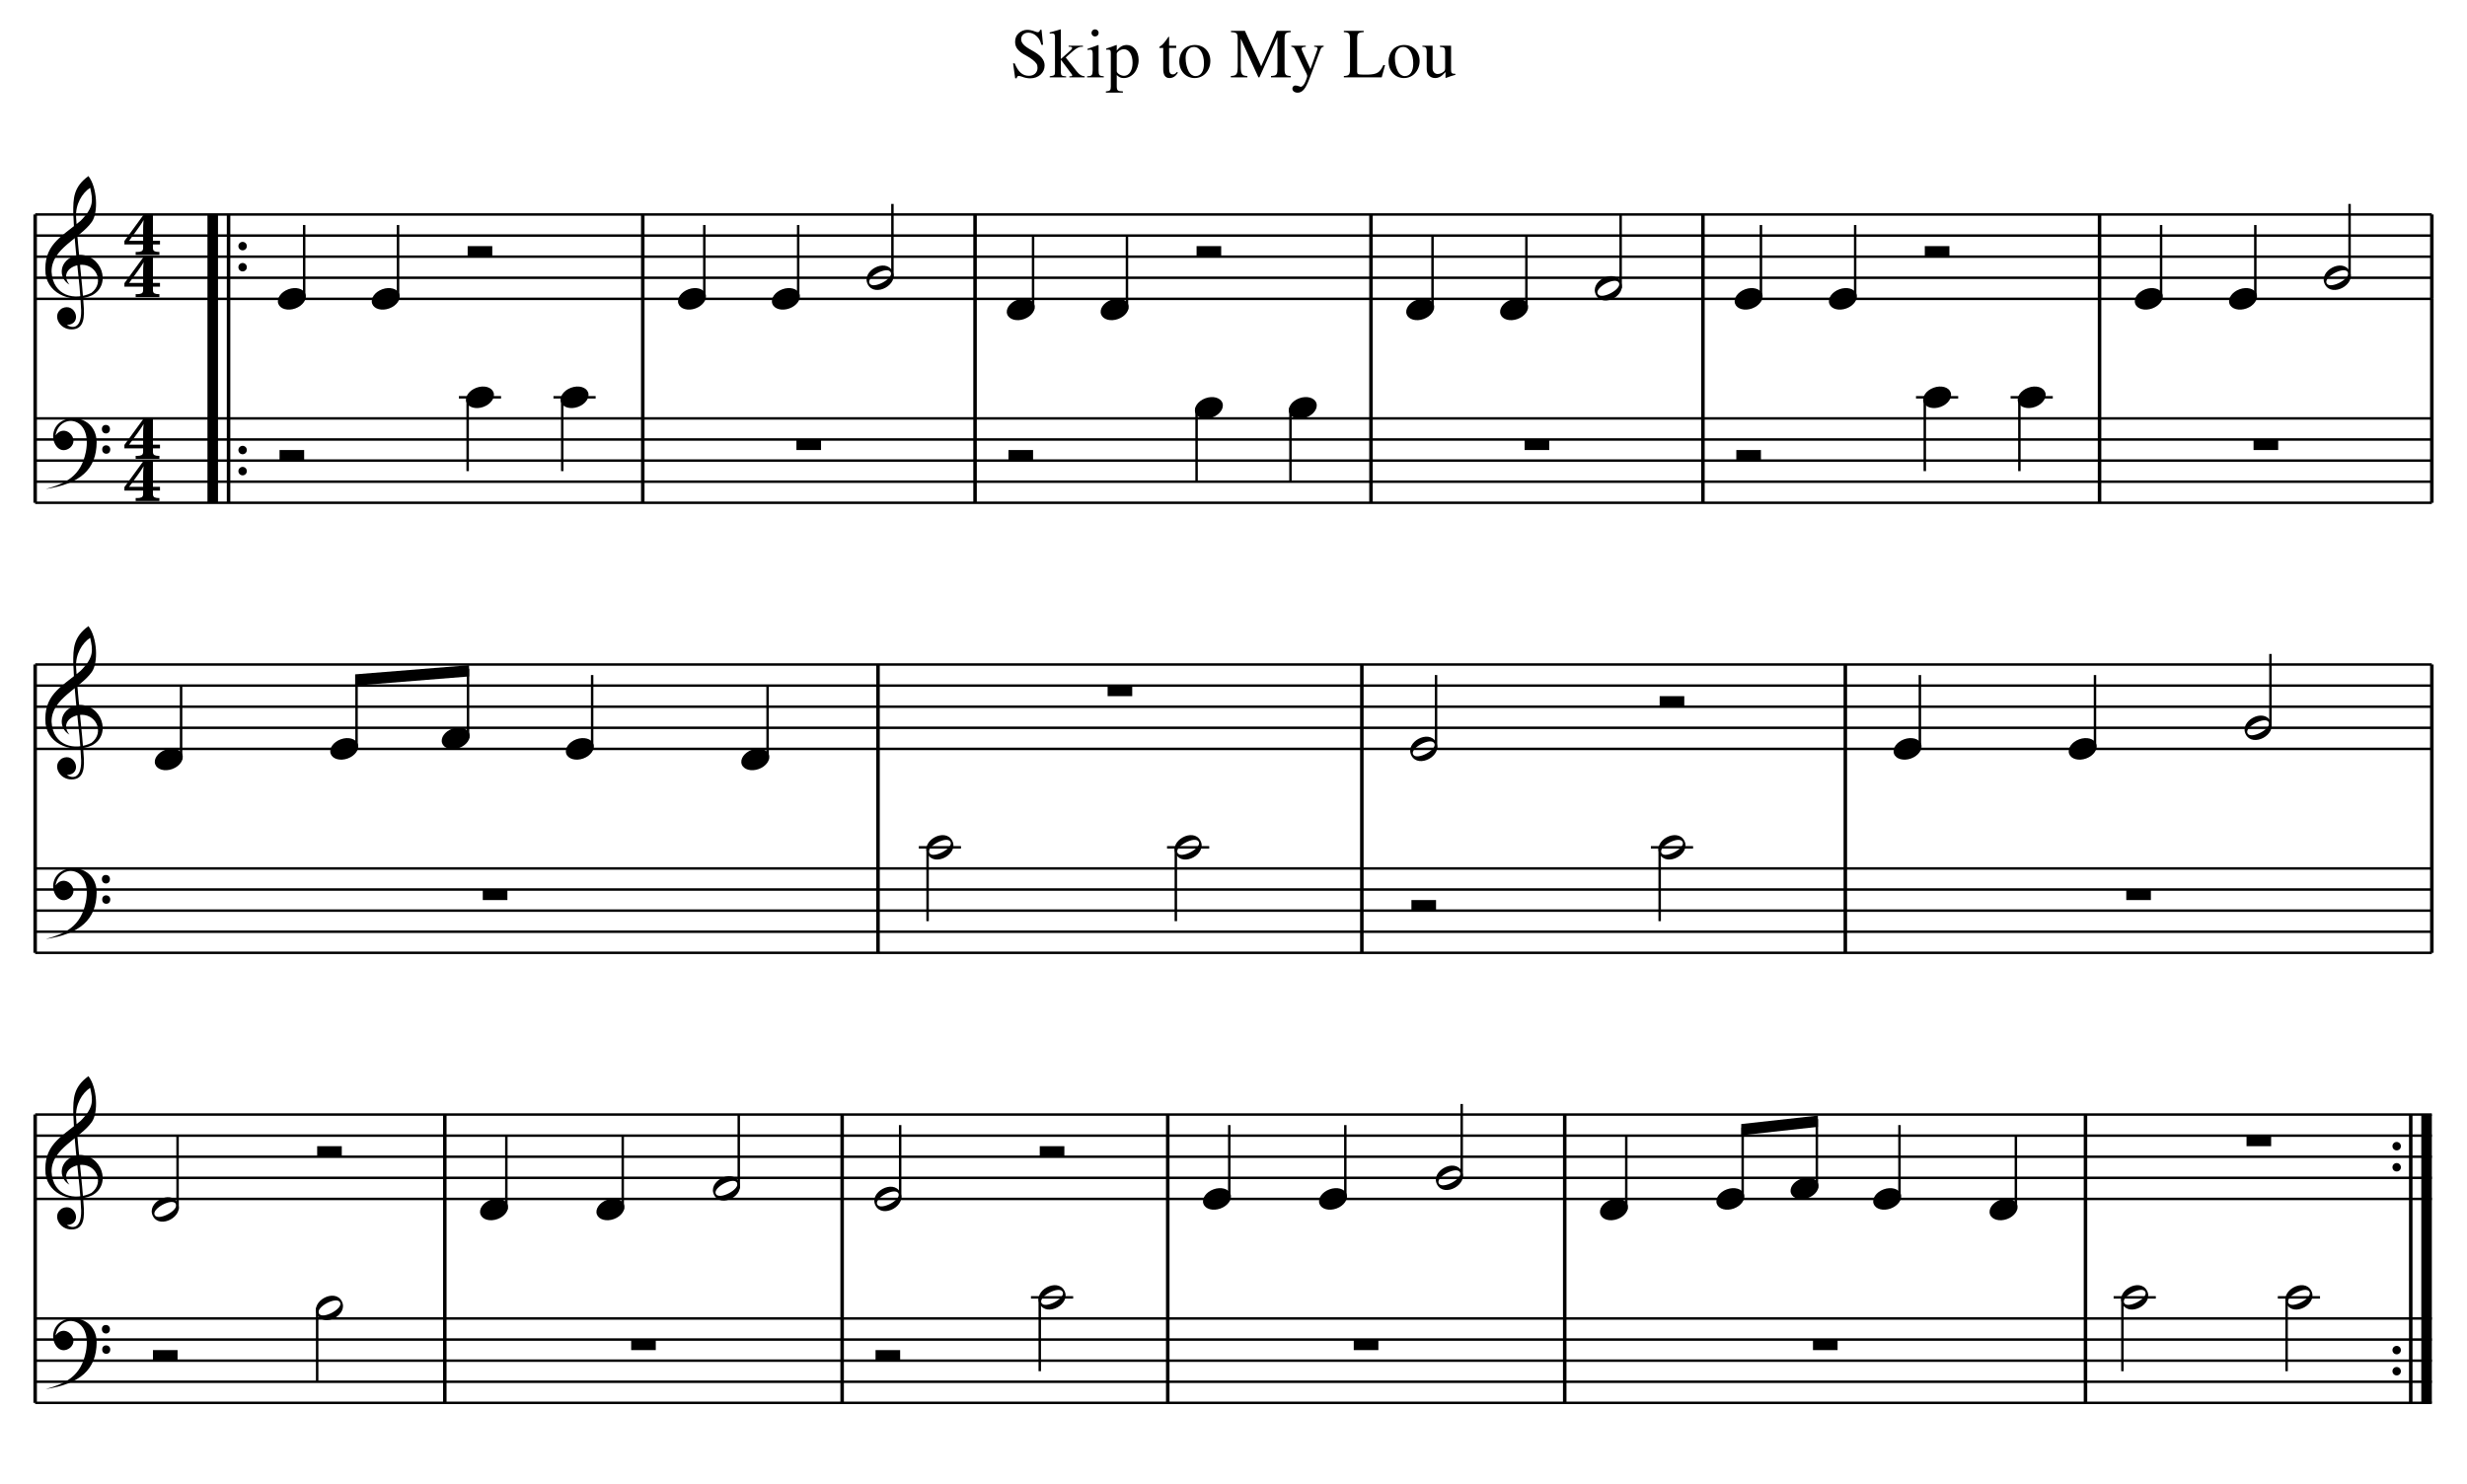
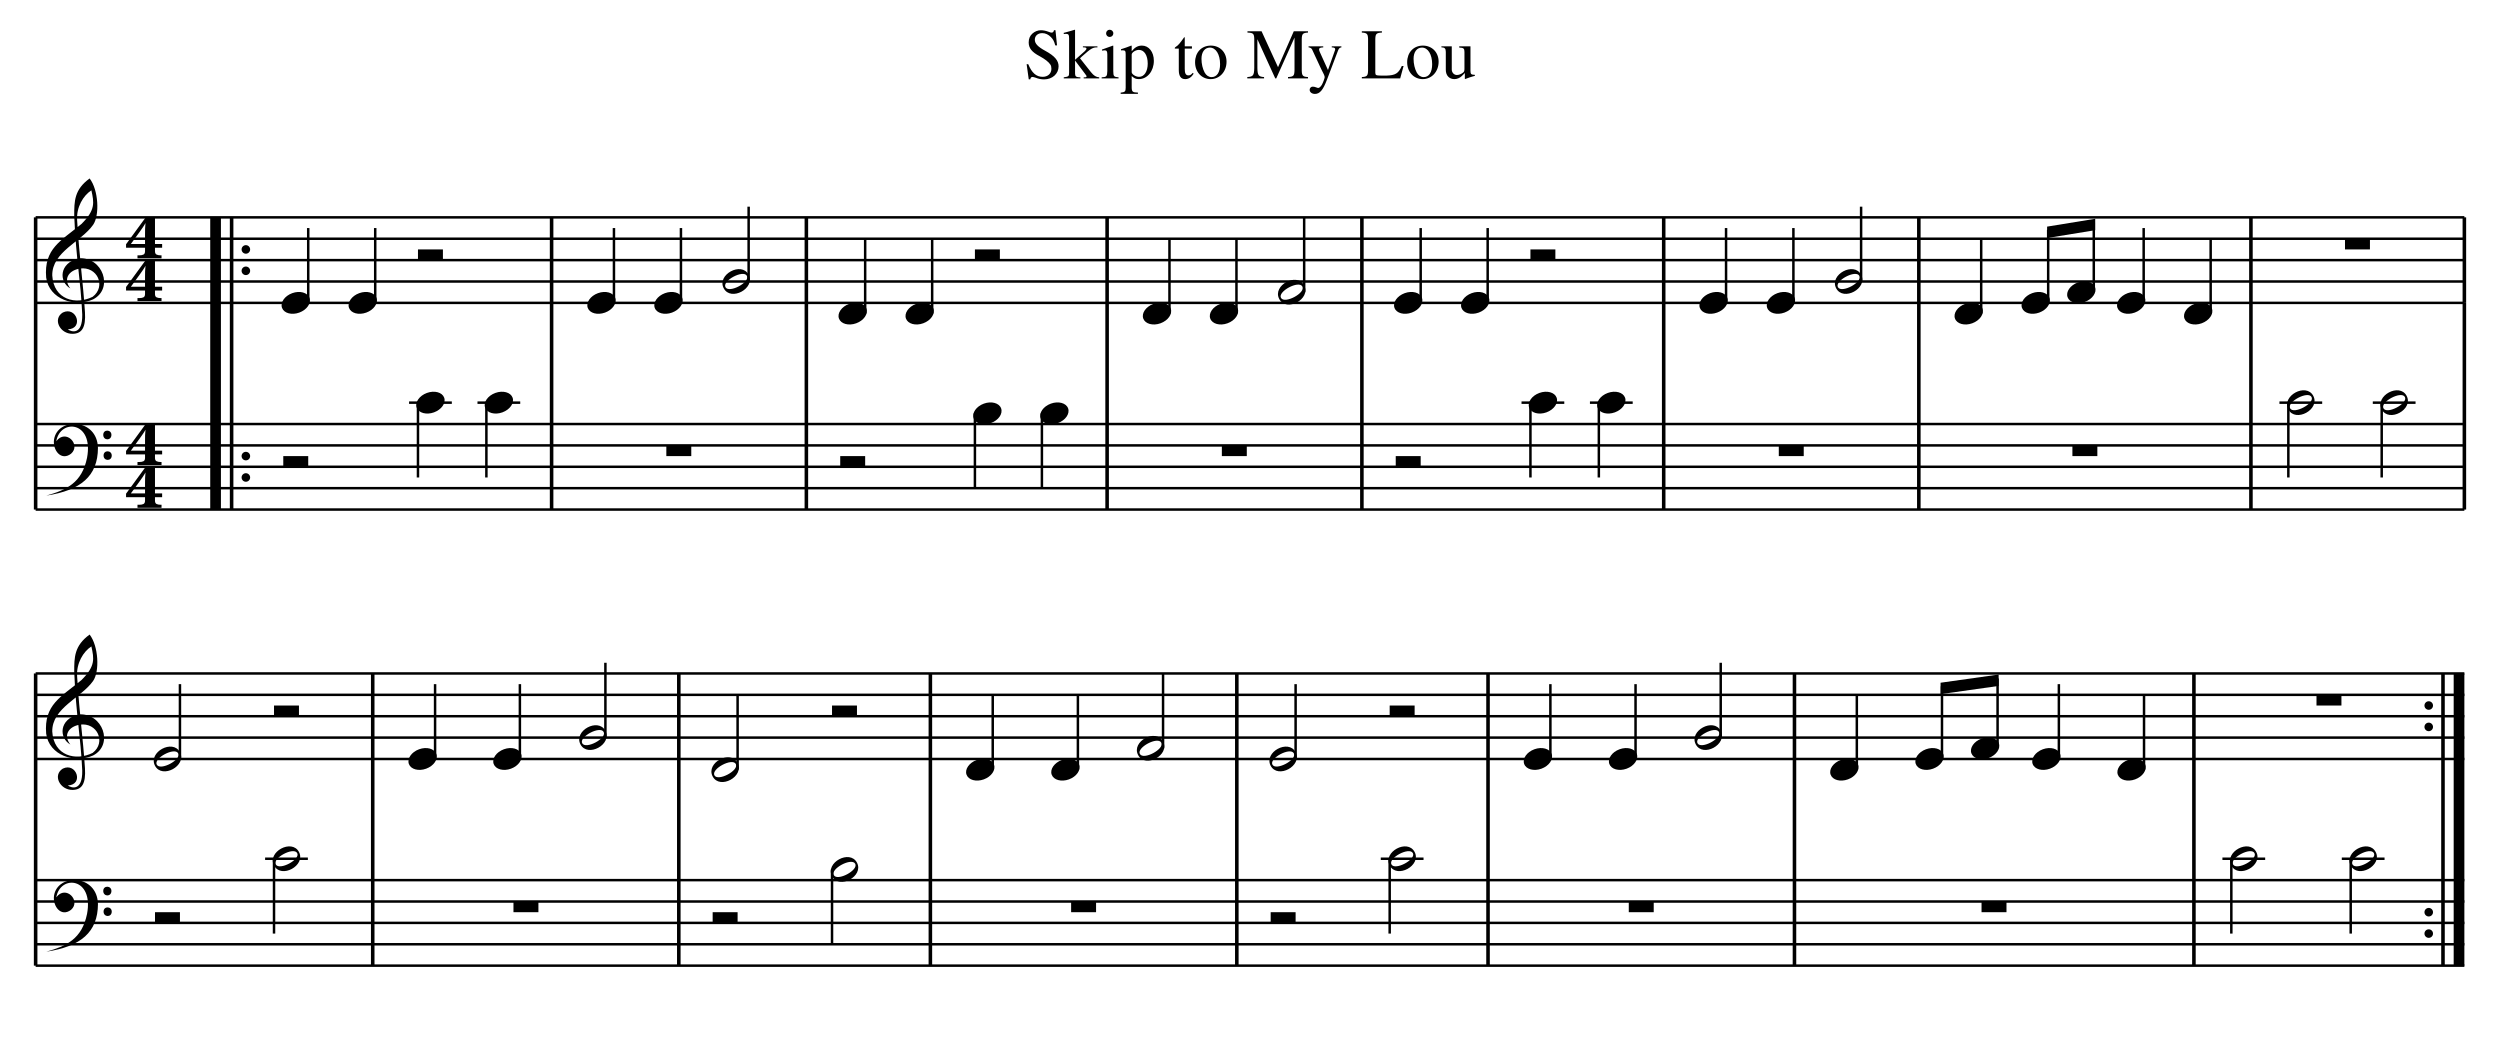
- <svg xmlns="http://www.w3.org/2000/svg" xmlns:xlink="http://www.w3.org/1999/xlink" version="1.1" color="black" width="701.60px" height="422.00px">
+ <svg xmlns="http://www.w3.org/2000/svg" xmlns:xlink="http://www.w3.org/1999/xlink" version="1.1" color="black" width="701.60px" height="294.00px">
  <style type="text/css">
.fill {fill: currentColor}
.stroke {stroke: currentColor; fill: none}
text{white-space: pre}
</style>
  <g stroke-width="0.70">

</g>
  <g stroke-width="0.70" font-family="Times" font-size="20.00px">
    <text x="350.80" y="22.00" text-anchor="middle">Skip to My Lou</text>
  </g>
  <g stroke-width="0.70" font-family="Times" font-size="20.00px">
    <path class="stroke" stroke-width="1" d="M10.00 143.00v-82.00" />
    <defs>
      <g id="rdots" class="fill">
        <circle cx="0" cy="-9" r="1.2" />
        <circle cx="0" cy="-15" r="1.2" />
      </g>
    </defs>
    <use x="69.00" y="85.00" xlink:href="#rdots" />
    <path class="stroke" stroke-width="1" d="M65.00 85.00v-24.00" />
    <path class="stroke" stroke-width="3" d="M60.50 85.00v-24.00" />
    <use x="69.00" y="143.00" xlink:href="#rdots" />
    <path class="stroke" stroke-width="1" d="M65.00 143.00v-58.00" />
    <path class="stroke" stroke-width="3" d="M60.50 143.00v-58.00" />
-     <path class="stroke" stroke-width="1" d="M182.80 85.00v-24.00" />
-     <path class="stroke" stroke-width="1" d="M182.80 143.00v-58.00" />
-     <path class="stroke" stroke-width="1" d="M277.30 85.00v-24.00" />
-     <path class="stroke" stroke-width="1" d="M277.30 143.00v-58.00" />
-     <path class="stroke" stroke-width="1" d="M389.90 85.00v-24.00" />
-     <path class="stroke" stroke-width="1" d="M389.90 143.00v-58.00" />
-     <path class="stroke" stroke-width="1" d="M484.30 85.00v-24.00" />
-     <path class="stroke" stroke-width="1" d="M484.30 143.00v-58.00" />
-     <path class="stroke" stroke-width="1" d="M597.10 85.00v-24.00" />
-     <path class="stroke" stroke-width="1" d="M597.10 143.00v-58.00" />
+     <path class="stroke" stroke-width="1" d="M154.80 85.00v-24.00" />
+     <path class="stroke" stroke-width="1" d="M154.80 143.00v-58.00" />
+     <path class="stroke" stroke-width="1" d="M226.30 85.00v-24.00" />
+     <path class="stroke" stroke-width="1" d="M226.30 143.00v-58.00" />
+     <path class="stroke" stroke-width="1" d="M310.70 85.00v-24.00" />
+     <path class="stroke" stroke-width="1" d="M310.70 143.00v-58.00" />
+     <path class="stroke" stroke-width="1" d="M382.20 85.00v-24.00" />
+     <path class="stroke" stroke-width="1" d="M382.20 143.00v-58.00" />
+     <path class="stroke" stroke-width="1" d="M466.90 85.00v-24.00" />
+     <path class="stroke" stroke-width="1" d="M466.90 143.00v-58.00" />
+     <path class="stroke" stroke-width="1" d="M538.50 85.00v-24.00" />
+     <path class="stroke" stroke-width="1" d="M538.50 143.00v-58.00" />
+     <path class="stroke" stroke-width="1" d="M631.70 85.00v-24.00" />
+     <path class="stroke" stroke-width="1" d="M631.70 143.00v-58.00" />
    <path class="stroke" stroke-width="1" d="M691.60 85.00v-24.00" />
    <path class="stroke" stroke-width="1" d="M691.60 143.00v-58.00" />
    <path d="m10.00 85.00  h681.60  M10.00 79.00  h681.60  M10.00 73.00  h681.60  M10.00 67.00  h681.60  M10.00 61.00  h681.60  " class="stroke" />
    <path d="m10.00 143.00  h681.60  M10.00 137.00  h681.60  M10.00 131.00  h681.60  M10.00 125.00  h681.60  M10.00 119.00  h681.60  " class="stroke" />
    <defs>
      <path id="utclef" class="fill" d="m-50 -90  c-72 -41 -72 -158 52 -188  150 -10 220 188 90 256  -114 52 -275 0 -293 -136  -15 -181 93 -229 220 -334  88 -87 79 -133 62 -210  -51 33 -94 105 -89 186  17 267 36 374 49 574  6 96 -19 134 -77 135  -80 1 -126 -93 -61 -133  85 -41 133 101 31 105  23 17 92 37 90 -92  -10 -223 -39 -342 -50 -617  0 -90 0 -162 96 -232  56 72 63 230 22 289  -74 106 -257 168 -255 316  9 153 148 185 252 133  86 -65 29 -192 -80 -176  -71 12 -105 67 -59 124" />
      <use id="tclef" transform="translate(0,6) scale(0.045)" xlink:href="#utclef" />
    </defs>
    <use x="22.00" y="79.00" xlink:href="#tclef" />
    <g font-weight="bold" font-family="serif" font-size="16px" transform="translate(40.50,84.50) scale(1.2,1)">
      <text text-anchor="middle">4</text>
      <text y="-12" text-anchor="middle">4</text>
    </g>
    <defs>
      <ellipse id="hd" rx="4.1" ry="2.9" transform="rotate(-20)" class="fill" />
    </defs>
    <use x="83.00" y="85.00" xlink:href="#hd" />
    <path d="M86.50 85.00v-21.00" class="stroke" />
-     <use x="109.70" y="85.00" xlink:href="#hd" />
-     <path d="M113.20 85.00v-21.00" class="stroke" />
+     <use x="101.80" y="85.00" xlink:href="#hd" />
+     <path d="M105.30 85.00v-21.00" class="stroke" />
    <defs>
      <rect id="r2" class="fill" x="-3.5" y="-3" width="7" height="3" />
    </defs>
-     <use x="136.50" y="73.00" xlink:href="#r2" />
-     <use x="196.80" y="85.00" xlink:href="#hd" />
-     <path d="M200.30 85.00v-21.00" class="stroke" />
-     <use x="223.50" y="85.00" xlink:href="#hd" />
-     <path d="M227.00 85.00v-21.00" class="stroke" />
+     <use x="120.80" y="73.00" xlink:href="#r2" />
+     <use x="168.80" y="85.00" xlink:href="#hd" />
+     <path d="M172.30 85.00v-21.00" class="stroke" />
+     <use x="187.60" y="85.00" xlink:href="#hd" />
+     <path d="M191.10 85.00v-21.00" class="stroke" />
    <defs>
      <path id="Hd" class="fill" d="m3 -1.6  c-1 -1.8 -7 1.4 -6 3.2  1 1.8 7 -1.4 6 -3.2  m0.5 -0.3  c2 3.8 -5 7.6 -7 3.8  -2 -3.8 5 -7.6 7 -3.8" />
    </defs>
-     <use x="250.30" y="79.00" xlink:href="#Hd" />
-     <path d="M253.80 79.00v-21.00" class="stroke" />
-     <use x="290.30" y="88.00" xlink:href="#hd" />
-     <path d="M293.80 88.00v-21.00" class="stroke" />
-     <use x="317.00" y="88.00" xlink:href="#hd" />
-     <path d="M320.50 88.00v-21.00" class="stroke" />
-     <use x="343.80" y="73.00" xlink:href="#r2" />
-     <use x="403.90" y="88.00" xlink:href="#hd" />
-     <path d="M407.40 88.00v-21.00" class="stroke" />
-     <use x="430.60" y="88.00" xlink:href="#hd" />
-     <path d="M434.10 88.00v-21.00" class="stroke" />
-     <use x="457.40" y="82.00" xlink:href="#Hd" />
-     <path d="M460.90 82.00v-21.00" class="stroke" />
-     <use x="497.30" y="85.00" xlink:href="#hd" />
-     <path d="M500.80 85.00v-21.00" class="stroke" />
-     <use x="524.10" y="85.00" xlink:href="#hd" />
-     <path d="M527.60 85.00v-21.00" class="stroke" />
-     <use x="550.90" y="73.00" xlink:href="#r2" />
-     <use x="611.10" y="85.00" xlink:href="#hd" />
-     <path d="M614.60 85.00v-21.00" class="stroke" />
-     <use x="637.90" y="85.00" xlink:href="#hd" />
-     <path d="M641.40 85.00v-21.00" class="stroke" />
-     <use x="664.70" y="79.00" xlink:href="#Hd" />
-     <path d="M668.20 79.00v-21.00" class="stroke" />
+     <use x="206.60" y="79.00" xlink:href="#Hd" />
+     <path d="M210.10 79.00v-21.00" class="stroke" />
+     <use x="239.30" y="88.00" xlink:href="#hd" />
+     <path d="M242.80 88.00v-21.00" class="stroke" />
+     <use x="258.10" y="88.00" xlink:href="#hd" />
+     <path d="M261.60 88.00v-21.00" class="stroke" />
+     <use x="277.10" y="73.00" xlink:href="#r2" />
+     <use x="324.70" y="88.00" xlink:href="#hd" />
+     <path d="M328.20 88.00v-21.00" class="stroke" />
+     <use x="343.50" y="88.00" xlink:href="#hd" />
+     <path d="M347.00 88.00v-21.00" class="stroke" />
+     <use x="362.50" y="82.00" xlink:href="#Hd" />
+     <path d="M366.00 82.00v-21.00" class="stroke" />
+     <use x="395.20" y="85.00" xlink:href="#hd" />
+     <path d="M398.70 85.00v-21.00" class="stroke" />
+     <use x="414.00" y="85.00" xlink:href="#hd" />
+     <path d="M417.50 85.00v-21.00" class="stroke" />
+     <use x="433.00" y="73.00" xlink:href="#r2" />
+     <use x="480.90" y="85.00" xlink:href="#hd" />
+     <path d="M484.40 85.00v-21.00" class="stroke" />
+     <use x="499.80" y="85.00" xlink:href="#hd" />
+     <path d="M503.30 85.00v-21.00" class="stroke" />
+     <use x="518.80" y="79.00" xlink:href="#Hd" />
+     <path d="M522.30 79.00v-21.00" class="stroke" />
+     <use x="552.50" y="88.00" xlink:href="#hd" />
+     <path d="M556.00 88.00v-21.00" class="stroke" />
+     <path class="fill" d="M574.50 63.60l13.50 -2.20v3.20l-13.50 2.20" />
+     <use x="571.30" y="85.00" xlink:href="#hd" />
+     <path d="M574.80 85.00v-20.50" class="stroke" />
+     <use x="584.10" y="82.00" xlink:href="#hd" />
+     <path d="M587.60 82.00v-19.50" class="stroke" />
+     <use x="598.10" y="85.00" xlink:href="#hd" />
+     <path d="M601.60 85.00v-21.00" class="stroke" />
+     <use x="616.90" y="88.00" xlink:href="#hd" />
+     <path d="M620.40 88.00v-21.00" class="stroke" />
+     <defs>
+       <rect id="r1" class="fill" x="-3.5" y="-6" width="7" height="3" />
+     </defs>
+     <use x="661.60" y="73.00" xlink:href="#r1" />
    <defs>
      <path id="ubclef" class="fill" d="m-200 -87  c124 -35 222 -78 254 -236  43 -228 -167 -246 -192 -103  59 -80 157 22 92 78  -62 47 -115 -22 -106 -88  21 -141 270 -136 274 52  -1 175 -106 264 -322 297  m357 -250  c0 -36 51 -34 51 0  0 37 -51 36 -51 0  m-2 -129  c0 -36 51 -34 51 0  0 38 -51 37 -51 0" />
      <use id="bclef" transform="translate(0,18) scale(0.045)" xlink:href="#ubclef" />
    </defs>
    <use x="22.00" y="125.00" xlink:href="#bclef" />
    <g font-weight="bold" font-family="serif" font-size="16px" transform="translate(40.50,142.50) scale(1.2,1)">
      <text text-anchor="middle">4</text>
      <text y="-12" text-anchor="middle">4</text>
    </g>
    <use x="83.00" y="131.00" xlink:href="#r2" />
    <defs>
      <path id="hl" class="stroke" d="m-6 0h12" />
    </defs>
-     <use x="136.50" y="113.00" xlink:href="#hl" />
-     <use x="136.50" y="113.00" xlink:href="#hd" />
-     <path d="M133.00 113.00v21.00" class="stroke" />
-     <use x="163.40" y="113.00" xlink:href="#hl" />
-     <use x="163.40" y="113.00" xlink:href="#hd" />
-     <path d="M159.90 113.00v21.00" class="stroke" />
-     <defs>
-       <rect id="r1" class="fill" x="-3.5" y="-6" width="7" height="3" />
-     </defs>
-     <use x="230.00" y="131.00" xlink:href="#r1" />
-     <use x="290.30" y="131.00" xlink:href="#r2" />
-     <use x="343.80" y="116.00" xlink:href="#hd" />
-     <path d="M340.30 116.00v21.00" class="stroke" />
-     <use x="370.50" y="116.00" xlink:href="#hd" />
-     <path d="M367.00 116.00v21.00" class="stroke" />
-     <use x="437.10" y="131.00" xlink:href="#r1" />
-     <use x="497.30" y="131.00" xlink:href="#r2" />
-     <use x="550.90" y="113.00" xlink:href="#hl" />
-     <use x="550.90" y="113.00" xlink:href="#hd" />
-     <path d="M547.40 113.00v21.00" class="stroke" />
-     <use x="577.80" y="113.00" xlink:href="#hl" />
-     <use x="577.80" y="113.00" xlink:href="#hd" />
-     <path d="M574.30 113.00v21.00" class="stroke" />
-     <use x="644.40" y="131.00" xlink:href="#r1" />
+     <use x="120.80" y="113.00" xlink:href="#hl" />
+     <use x="120.80" y="113.00" xlink:href="#hd" />
+     <path d="M117.30 113.00v21.00" class="stroke" />
+     <use x="140.00" y="113.00" xlink:href="#hl" />
+     <use x="140.00" y="113.00" xlink:href="#hd" />
+     <path d="M136.50 113.00v21.00" class="stroke" />
+     <use x="190.50" y="131.00" xlink:href="#r1" />
+     <use x="239.30" y="131.00" xlink:href="#r2" />
+     <use x="277.10" y="116.00" xlink:href="#hd" />
+     <path d="M273.60 116.00v21.00" class="stroke" />
+     <use x="295.90" y="116.00" xlink:href="#hd" />
+     <path d="M292.40 116.00v21.00" class="stroke" />
+     <use x="346.40" y="131.00" xlink:href="#r1" />
+     <use x="395.20" y="131.00" xlink:href="#r2" />
+     <use x="433.00" y="113.00" xlink:href="#hl" />
+     <use x="433.00" y="113.00" xlink:href="#hd" />
+     <path d="M429.50 113.00v21.00" class="stroke" />
+     <use x="452.20" y="113.00" xlink:href="#hl" />
+     <use x="452.20" y="113.00" xlink:href="#hd" />
+     <path d="M448.70 113.00v21.00" class="stroke" />
+     <use x="502.70" y="131.00" xlink:href="#r1" />
+     <use x="585.10" y="131.00" xlink:href="#r1" />
+     <use x="645.70" y="113.00" xlink:href="#hl" />
+     <use x="645.70" y="113.00" xlink:href="#Hd" />
+     <path d="M642.20 113.00v21.00" class="stroke" />
+     <use x="671.90" y="113.00" xlink:href="#hl" />
+     <use x="671.90" y="113.00" xlink:href="#Hd" />
+     <path d="M668.40 113.00v21.00" class="stroke" />
  </g>
  <g stroke-width="0.70" font-family="Times" font-size="20.00px">
    <path class="stroke" stroke-width="1" d="M10.00 271.00v-82.00" />
-     <path class="stroke" stroke-width="1" d="M249.70 213.00v-24.00" />
-     <path class="stroke" stroke-width="1" d="M249.70 271.00v-58.00" />
-     <path class="stroke" stroke-width="1" d="M387.30 213.00v-24.00" />
-     <path class="stroke" stroke-width="1" d="M387.30 271.00v-58.00" />
-     <path class="stroke" stroke-width="1" d="M524.80 213.00v-24.00" />
-     <path class="stroke" stroke-width="1" d="M524.80 271.00v-58.00" />
-     <path class="stroke" stroke-width="1" d="M691.60 213.00v-24.00" />
-     <path class="stroke" stroke-width="1" d="M691.60 271.00v-58.00" />
+     <path class="stroke" stroke-width="1" d="M104.60 213.00v-24.00" />
+     <path class="stroke" stroke-width="1" d="M104.60 271.00v-58.00" />
+     <path class="stroke" stroke-width="1" d="M190.50 213.00v-24.00" />
+     <path class="stroke" stroke-width="1" d="M190.50 271.00v-58.00" />
+     <path class="stroke" stroke-width="1" d="M261.10 213.00v-24.00" />
+     <path class="stroke" stroke-width="1" d="M261.10 271.00v-58.00" />
+     <path class="stroke" stroke-width="1" d="M347.10 213.00v-24.00" />
+     <path class="stroke" stroke-width="1" d="M347.10 271.00v-58.00" />
+     <path class="stroke" stroke-width="1" d="M417.60 213.00v-24.00" />
+     <path class="stroke" stroke-width="1" d="M417.60 271.00v-58.00" />
+     <path class="stroke" stroke-width="1" d="M503.60 213.00v-24.00" />
+     <path class="stroke" stroke-width="1" d="M503.60 271.00v-58.00" />
+     <path class="stroke" stroke-width="1" d="M615.70 213.00v-24.00" />
+     <path class="stroke" stroke-width="1" d="M615.70 271.00v-58.00" />
+     <path class="stroke" stroke-width="3" d="M690.10 213.00v-24.00" />
+     <path class="stroke" stroke-width="1" d="M685.60 213.00v-24.00" />
+     <use x="681.60" y="213.00" xlink:href="#rdots" />
+     <path class="stroke" stroke-width="3" d="M690.10 271.00v-58.00" />
+     <path class="stroke" stroke-width="1" d="M685.60 271.00v-58.00" />
+     <use x="681.60" y="271.00" xlink:href="#rdots" />
    <path d="m10.00 213.00  h681.60  M10.00 207.00  h681.60  M10.00 201.00  h681.60  M10.00 195.00  h681.60  M10.00 189.00  h681.60  " class="stroke" />
    <path d="m10.00 271.00  h681.60  M10.00 265.00  h681.60  M10.00 259.00  h681.60  M10.00 253.00  h681.60  M10.00 247.00  h681.60  " class="stroke" />
    <use x="22.00" y="207.00" xlink:href="#tclef" />
-     <use x="48.00" y="216.00" xlink:href="#hd" />
-     <path d="M51.50 216.00v-21.00" class="stroke" />
-     <path class="fill" d="M101.00 191.80l32.40 -2.60v3.20l-32.40 2.60" />
-     <use x="97.90" y="213.00" xlink:href="#hd" />
-     <path d="M101.40 213.00v-20.20" class="stroke" />
-     <use x="129.60" y="210.00" xlink:href="#hd" />
-     <path d="M133.10 210.00v-19.80" class="stroke" />
-     <use x="164.90" y="213.00" xlink:href="#hd" />
-     <path d="M168.40 213.00v-21.00" class="stroke" />
-     <use x="214.80" y="216.00" xlink:href="#hd" />
-     <path d="M218.30 216.00v-21.00" class="stroke" />
-     <use x="318.50" y="201.00" xlink:href="#r1" />
-     <use x="404.90" y="213.00" xlink:href="#Hd" />
-     <path d="M408.40 213.00v-21.00" class="stroke" />
-     <use x="475.50" y="201.00" xlink:href="#r2" />
-     <use x="542.50" y="213.00" xlink:href="#hd" />
-     <path d="M546.00 213.00v-21.00" class="stroke" />
-     <use x="592.30" y="213.00" xlink:href="#hd" />
-     <path d="M595.80 213.00v-21.00" class="stroke" />
-     <use x="642.20" y="207.00" xlink:href="#Hd" />
-     <path d="M645.70 207.00v-21.00" class="stroke" />
+     <use x="47.00" y="213.00" xlink:href="#Hd" />
+     <path d="M50.50 213.00v-21.00" class="stroke" />
+     <use x="80.40" y="201.00" xlink:href="#r2" />
+     <use x="118.60" y="213.00" xlink:href="#hd" />
+     <path d="M122.10 213.00v-21.00" class="stroke" />
+     <use x="142.40" y="213.00" xlink:href="#hd" />
+     <path d="M145.90 213.00v-21.00" class="stroke" />
+     <use x="166.40" y="207.00" xlink:href="#Hd" />
+     <path d="M169.90 207.00v-21.00" class="stroke" />
+     <use x="203.50" y="216.00" xlink:href="#Hd" />
+     <path d="M207.00 216.00v-21.00" class="stroke" />
+     <use x="237.00" y="201.00" xlink:href="#r2" />
+     <use x="275.10" y="216.00" xlink:href="#hd" />
+     <path d="M278.60 216.00v-21.00" class="stroke" />
+     <use x="299.00" y="216.00" xlink:href="#hd" />
+     <path d="M302.50 216.00v-21.00" class="stroke" />
+     <use x="322.90" y="210.00" xlink:href="#Hd" />
+     <path d="M326.40 210.00v-21.00" class="stroke" />
+     <use x="360.10" y="213.00" xlink:href="#Hd" />
+     <path d="M363.60 213.00v-21.00" class="stroke" />
+     <use x="393.50" y="201.00" xlink:href="#r2" />
+     <use x="431.60" y="213.00" xlink:href="#hd" />
+     <path d="M435.10 213.00v-21.00" class="stroke" />
+     <use x="455.50" y="213.00" xlink:href="#hd" />
+     <path d="M459.00 213.00v-21.00" class="stroke" />
+     <use x="479.40" y="207.00" xlink:href="#Hd" />
+     <path d="M482.90 207.00v-21.00" class="stroke" />
+     <use x="517.60" y="216.00" xlink:href="#hd" />
+     <path d="M521.10 216.00v-21.00" class="stroke" />
+     <path class="fill" d="M544.60 191.60l16.30 -2.30v3.20l-16.30 2.30" />
+     <use x="541.50" y="213.00" xlink:href="#hd" />
+     <path d="M545.00 213.00v-20.40" class="stroke" />
+     <use x="557.10" y="210.00" xlink:href="#hd" />
+     <path d="M560.60 210.00v-19.60" class="stroke" />
+     <use x="574.30" y="213.00" xlink:href="#hd" />
+     <path d="M577.80 213.00v-21.00" class="stroke" />
+     <use x="598.20" y="216.00" xlink:href="#hd" />
+     <path d="M601.70 216.00v-21.00" class="stroke" />
+     <use x="653.60" y="201.00" xlink:href="#r1" />
    <use x="22.00" y="253.00" xlink:href="#bclef" />
-     <use x="140.80" y="259.00" xlink:href="#r1" />
-     <use x="267.30" y="241.00" xlink:href="#hl" />
-     <use x="267.30" y="241.00" xlink:href="#Hd" />
-     <path d="M263.80 241.00v21.00" class="stroke" />
-     <use x="337.90" y="241.00" xlink:href="#hl" />
-     <use x="337.90" y="241.00" xlink:href="#Hd" />
-     <path d="M334.40 241.00v21.00" class="stroke" />
-     <use x="404.90" y="259.00" xlink:href="#r2" />
-     <use x="475.50" y="241.00" xlink:href="#hl" />
-     <use x="475.50" y="241.00" xlink:href="#Hd" />
-     <path d="M472.00 241.00v21.00" class="stroke" />
-     <use x="608.20" y="259.00" xlink:href="#r1" />
-   </g>
-   <g stroke-width="0.70" font-family="Times" font-size="20.00px">
-     <path class="stroke" stroke-width="1" d="M10.00 399.00v-82.00" />
-     <path class="stroke" stroke-width="1" d="M126.50 341.00v-24.00" />
-     <path class="stroke" stroke-width="1" d="M126.50 399.00v-58.00" />
-     <path class="stroke" stroke-width="1" d="M239.50 341.00v-24.00" />
-     <path class="stroke" stroke-width="1" d="M239.50 399.00v-58.00" />
-     <path class="stroke" stroke-width="1" d="M332.10 341.00v-24.00" />
-     <path class="stroke" stroke-width="1" d="M332.10 399.00v-58.00" />
-     <path class="stroke" stroke-width="1" d="M445.00 341.00v-24.00" />
-     <path class="stroke" stroke-width="1" d="M445.00 399.00v-58.00" />
-     <path class="stroke" stroke-width="1" d="M593.10 341.00v-24.00" />
-     <path class="stroke" stroke-width="1" d="M593.10 399.00v-58.00" />
-     <path class="stroke" stroke-width="3" d="M690.10 341.00v-24.00" />
-     <path class="stroke" stroke-width="1" d="M685.60 341.00v-24.00" />
-     <use x="681.60" y="341.00" xlink:href="#rdots" />
-     <path class="stroke" stroke-width="3" d="M690.10 399.00v-58.00" />
-     <path class="stroke" stroke-width="1" d="M685.60 399.00v-58.00" />
-     <use x="681.60" y="399.00" xlink:href="#rdots" />
-     <path d="m10.00 341.00  h681.60  M10.00 335.00  h681.60  M10.00 329.00  h681.60  M10.00 323.00  h681.60  M10.00 317.00  h681.60  " class="stroke" />
-     <path d="m10.00 399.00  h681.60  M10.00 393.00  h681.60  M10.00 387.00  h681.60  M10.00 381.00  h681.60  M10.00 375.00  h681.60  " class="stroke" />
-     <use x="22.00" y="335.00" xlink:href="#tclef" />
-     <use x="47.00" y="344.00" xlink:href="#Hd" />
-     <path d="M50.50 344.00v-21.00" class="stroke" />
-     <use x="93.70" y="329.00" xlink:href="#r2" />
-     <use x="140.50" y="344.00" xlink:href="#hd" />
-     <path d="M144.00 344.00v-21.00" class="stroke" />
-     <use x="173.60" y="344.00" xlink:href="#hd" />
-     <path d="M177.10 344.00v-21.00" class="stroke" />
-     <use x="206.60" y="338.00" xlink:href="#Hd" />
-     <path d="M210.10 338.00v-21.00" class="stroke" />
-     <use x="252.50" y="341.00" xlink:href="#Hd" />
-     <path d="M256.00 341.00v-21.00" class="stroke" />
-     <use x="299.20" y="329.00" xlink:href="#r2" />
-     <use x="346.10" y="341.00" xlink:href="#hd" />
-     <path d="M349.60 341.00v-21.00" class="stroke" />
-     <use x="379.10" y="341.00" xlink:href="#hd" />
-     <path d="M382.60 341.00v-21.00" class="stroke" />
-     <use x="412.20" y="335.00" xlink:href="#Hd" />
-     <path d="M415.70 335.00v-21.00" class="stroke" />
-     <use x="459.00" y="344.00" xlink:href="#hd" />
-     <path d="M462.50 344.00v-21.00" class="stroke" />
-     <path class="fill" d="M495.20 319.70l21.80 -2.40v3.20l-21.80 2.40" />
-     <use x="492.10" y="341.00" xlink:href="#hd" />
-     <path d="M495.60 341.00v-20.30" class="stroke" />
-     <use x="513.20" y="338.00" xlink:href="#hd" />
-     <path d="M516.70 338.00v-19.70" class="stroke" />
-     <use x="536.70" y="341.00" xlink:href="#hd" />
-     <path d="M540.20 341.00v-21.00" class="stroke" />
-     <use x="569.80" y="344.00" xlink:href="#hd" />
-     <path d="M573.30 344.00v-21.00" class="stroke" />
-     <use x="642.40" y="329.00" xlink:href="#r1" />
-     <use x="22.00" y="381.00" xlink:href="#bclef" />
-     <use x="47.00" y="387.00" xlink:href="#r2" />
-     <use x="93.70" y="372.00" xlink:href="#Hd" />
-     <path d="M90.20 372.00v21.00" class="stroke" />
-     <use x="183.00" y="387.00" xlink:href="#r1" />
-     <use x="252.50" y="387.00" xlink:href="#r2" />
-     <use x="299.20" y="369.00" xlink:href="#hl" />
-     <use x="299.20" y="369.00" xlink:href="#Hd" />
-     <path d="M295.70 369.00v21.00" class="stroke" />
-     <use x="388.50" y="387.00" xlink:href="#r1" />
-     <use x="519.10" y="387.00" xlink:href="#r1" />
-     <use x="607.10" y="369.00" xlink:href="#hl" />
-     <use x="607.10" y="369.00" xlink:href="#Hd" />
-     <path d="M603.60 369.00v21.00" class="stroke" />
-     <use x="653.80" y="369.00" xlink:href="#hl" />
-     <use x="653.80" y="369.00" xlink:href="#Hd" />
-     <path d="M650.30 369.00v21.00" class="stroke" />
+     <use x="47.00" y="259.00" xlink:href="#r2" />
+     <use x="80.40" y="241.00" xlink:href="#hl" />
+     <use x="80.40" y="241.00" xlink:href="#Hd" />
+     <path d="M76.90 241.00v21.00" class="stroke" />
+     <use x="147.60" y="259.00" xlink:href="#r1" />
+     <use x="203.50" y="259.00" xlink:href="#r2" />
+     <use x="237.00" y="244.00" xlink:href="#Hd" />
+     <path d="M233.50 244.00v21.00" class="stroke" />
+     <use x="304.10" y="259.00" xlink:href="#r1" />
+     <use x="360.10" y="259.00" xlink:href="#r2" />
+     <use x="393.50" y="241.00" xlink:href="#hl" />
+     <use x="393.50" y="241.00" xlink:href="#Hd" />
+     <path d="M390.00 241.00v21.00" class="stroke" />
+     <use x="460.60" y="259.00" xlink:href="#r1" />
+     <use x="559.60" y="259.00" xlink:href="#r1" />
+     <use x="629.70" y="241.00" xlink:href="#hl" />
+     <use x="629.70" y="241.00" xlink:href="#Hd" />
+     <path d="M626.20 241.00v21.00" class="stroke" />
+     <use x="663.20" y="241.00" xlink:href="#hl" />
+     <use x="663.20" y="241.00" xlink:href="#Hd" />
+     <path d="M659.70 241.00v21.00" class="stroke" />
  </g>
</svg>
